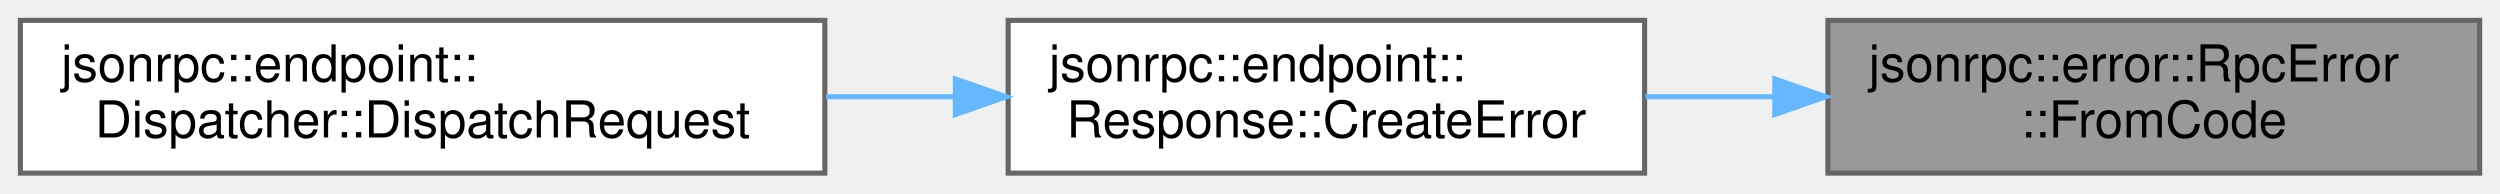
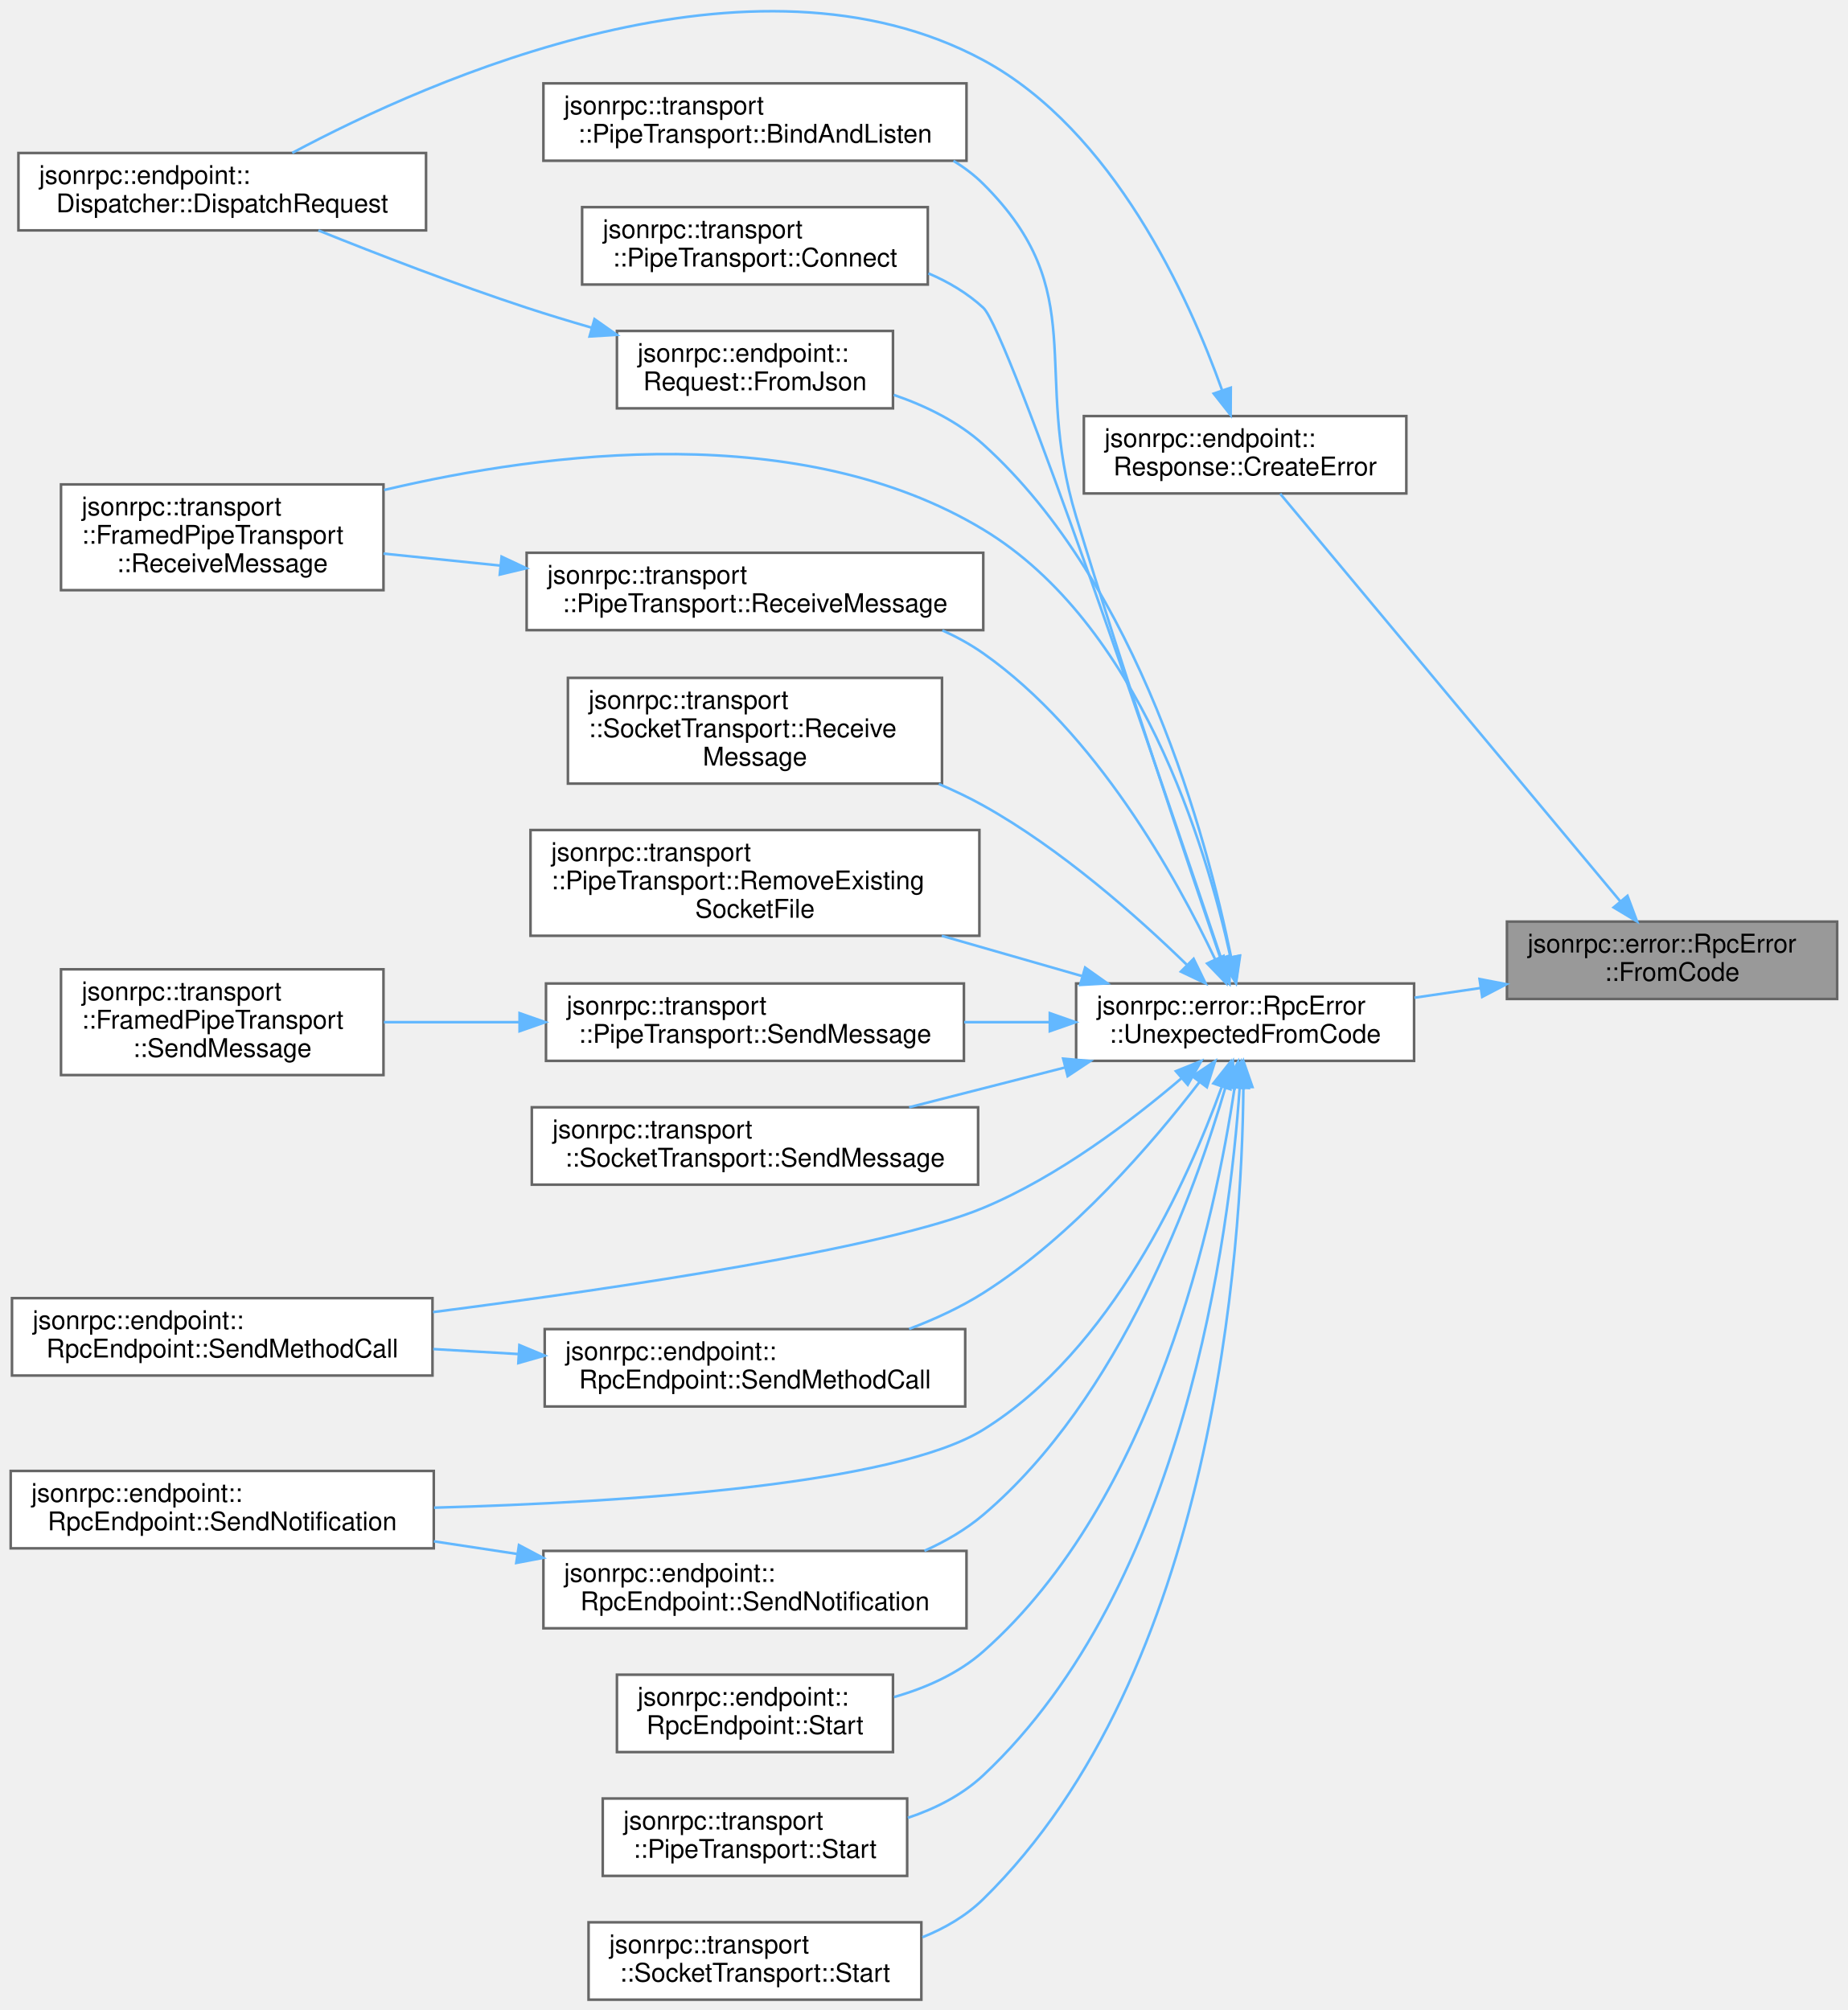
- <svg xmlns="http://www.w3.org/2000/svg" xmlns:xlink="http://www.w3.org/1999/xlink" width="491pt" height="38pt" viewBox="0.00 0.00 491.00 38.00">
-   <g id="graph0" class="graph" transform="scale(1 1) rotate(0) translate(4 34)">
+ <svg xmlns="http://www.w3.org/2000/svg" xmlns:xlink="http://www.w3.org/1999/xlink" width="716pt" height="779pt" viewBox="0.00 0.00 716.00 779.32">
+   <g id="graph0" class="graph" transform="scale(1 1) rotate(0) translate(4 775.32)">
    <g id="Node000001" class="node">
      <g id="a_Node000001">
        <a xlink:title=" ">
-           <polygon fill="#999999" stroke="#666666" points="483,-30 355,-30 355,0 483,0 483,-30" />
-           <text text-anchor="start" x="363" y="-18" font-family="Helvetica,sans-Serif" font-size="10.00">jsonrpc::error::RpcError</text>
-           <text text-anchor="middle" x="419" y="-7" font-family="Helvetica,sans-Serif" font-size="10.00">::FromCode</text>
+           <polygon fill="#999999" stroke="#666666" points="708,-418 580,-418 580,-388 708,-388 708,-418" />
+           <text text-anchor="start" x="588" y="-406" font-family="Helvetica,sans-Serif" font-size="10.00">jsonrpc::error::RpcError</text>
+           <text text-anchor="middle" x="644" y="-395" font-family="Helvetica,sans-Serif" font-size="10.00">::FromCode</text>
        </a>
      </g>
    </g>
    <g id="Node000002" class="node">
      <g id="a_Node000002">
        <a xlink:href="classjsonrpc_1_1endpoint_1_1Response.html#a1fb087a9e11568a9de167be16156d8f1" target="_top" xlink:title=" ">
-           <polygon fill="white" stroke="#666666" points="319,-30 194,-30 194,0 319,0 319,-30" />
-           <text text-anchor="start" x="202" y="-18" font-family="Helvetica,sans-Serif" font-size="10.00">jsonrpc::endpoint::</text>
-           <text text-anchor="middle" x="256.5" y="-7" font-family="Helvetica,sans-Serif" font-size="10.00">Response::CreateError</text>
+           <polygon fill="white" stroke="#666666" points="541,-614 416,-614 416,-584 541,-584 541,-614" />
+           <text text-anchor="start" x="424" y="-602" font-family="Helvetica,sans-Serif" font-size="10.00">jsonrpc::endpoint::</text>
+           <text text-anchor="middle" x="478.5" y="-591" font-family="Helvetica,sans-Serif" font-size="10.00">Response::CreateError</text>
        </a>
      </g>
    </g>
    <g id="edge1_Node000001_Node000002" class="edge">
      <g id="a_edge1_Node000001_Node000002">
        <a xlink:title=" ">
-           <path fill="none" stroke="#63b8ff" d="M344.36,-15C335.93,-15 327.41,-15 319.16,-15" />
-           <polygon fill="#63b8ff" stroke="#63b8ff" points="344.57,-18.5 354.57,-15 344.57,-11.5 344.57,-18.5" />
+           <path fill="none" stroke="#63b8ff" d="M624,-425.78C590.22,-466.27 520.61,-549.71 492.1,-583.89" />
+           <polygon fill="#63b8ff" stroke="#63b8ff" points="626.72,-427.98 630.44,-418.05 621.35,-423.49 626.72,-427.98" />
+         </a>
+       </g>
+     </g>
+     <g id="Node000004" class="node">
+       <g id="a_Node000004">
+         <a xlink:href="classjsonrpc_1_1error_1_1RpcError.html#af6c693a01e31520716999275a48b73fb" target="_top" xlink:title=" ">
+           <polygon fill="white" stroke="#666666" points="544,-394 413,-394 413,-364 544,-364 544,-394" />
+           <text text-anchor="start" x="421" y="-382" font-family="Helvetica,sans-Serif" font-size="10.00">jsonrpc::error::RpcError</text>
+           <text text-anchor="middle" x="478.5" y="-371" font-family="Helvetica,sans-Serif" font-size="10.00">::UnexpectedFromCode</text>
+         </a>
+       </g>
+     </g>
+     <g id="edge3_Node000001_Node000004" class="edge">
+       <g id="a_edge3_Node000001_Node000004">
+         <a xlink:title=" ">
+           <path fill="none" stroke="#63b8ff" d="M569.83,-392.26C561.27,-391 552.59,-389.73 544.17,-388.49" />
+           <polygon fill="#63b8ff" stroke="#63b8ff" points="569.38,-395.73 579.79,-393.72 570.4,-388.81 569.38,-395.73" />
        </a>
      </g>
    </g>
    <g id="Node000003" class="node">
      <g id="a_Node000003">
        <a xlink:href="classjsonrpc_1_1endpoint_1_1Dispatcher.html#a59f23de0593ce9999f3e07e70b6e1ab5" target="_top" xlink:title=" ">
-           <polygon fill="white" stroke="#666666" points="158,-30 0,-30 0,0 158,0 158,-30" />
-           <text text-anchor="start" x="8" y="-18" font-family="Helvetica,sans-Serif" font-size="10.00">jsonrpc::endpoint::</text>
-           <text text-anchor="middle" x="79" y="-7" font-family="Helvetica,sans-Serif" font-size="10.00">Dispatcher::DispatchRequest</text>
+           <polygon fill="white" stroke="#666666" points="161,-716 3,-716 3,-686 161,-686 161,-716" />
+           <text text-anchor="start" x="11" y="-704" font-family="Helvetica,sans-Serif" font-size="10.00">jsonrpc::endpoint::</text>
+           <text text-anchor="middle" x="82" y="-693" font-family="Helvetica,sans-Serif" font-size="10.00">Dispatcher::DispatchRequest</text>
        </a>
      </g>
    </g>
    <g id="edge2_Node000002_Node000003" class="edge">
      <g id="a_edge2_Node000002_Node000003">
        <a xlink:title=" ">
-           <path fill="none" stroke="#63b8ff" d="M183.56,-15C175.21,-15 166.66,-15 158.23,-15" />
-           <polygon fill="#63b8ff" stroke="#63b8ff" points="183.63,-18.5 193.63,-15 183.63,-11.5 183.63,-18.5" />
+           <path fill="none" stroke="#63b8ff" d="M469.54,-624.14C456.65,-660.08 427.4,-724.8 377,-752 287.64,-800.22 162.78,-744.71 109.15,-716.04" />
+           <polygon fill="#63b8ff" stroke="#63b8ff" points="472.95,-625 472.89,-614.4 466.33,-622.72 472.95,-625" />
+         </a>
+       </g>
+     </g>
+     <g id="Node000005" class="node">
+       <g id="a_Node000005">
+         <a xlink:href="classjsonrpc_1_1transport_1_1PipeTransport.html#a4707b31e8838d8e08536d03b1f969b98" target="_top" xlink:title=" ">
+           <polygon fill="white" stroke="#666666" points="370.5,-743 206.5,-743 206.5,-713 370.5,-713 370.5,-743" />
+           <text text-anchor="start" x="214.5" y="-731" font-family="Helvetica,sans-Serif" font-size="10.00">jsonrpc::transport</text>
+           <text text-anchor="middle" x="288.5" y="-720" font-family="Helvetica,sans-Serif" font-size="10.00">::PipeTransport::BindAndListen</text>
+         </a>
+       </g>
+     </g>
+     <g id="edge4_Node000004_Node000005" class="edge">
+       <g id="a_edge4_Node000004_Node000005">
+         <a xlink:title=" ">
+           <path fill="none" stroke="#63b8ff" d="M468.99,-403.65C456.29,-440.68 431.85,-512.97 413,-575 395.69,-631.95 419.18,-662 377,-704 373.54,-707.45 369.63,-710.41 365.44,-712.95" />
+           <polygon fill="#63b8ff" stroke="#63b8ff" points="472.3,-404.77 472.24,-394.17 465.68,-402.49 472.3,-404.77" />
+         </a>
+       </g>
+     </g>
+     <g id="Node000006" class="node">
+       <g id="a_Node000006">
+         <a xlink:href="classjsonrpc_1_1transport_1_1PipeTransport.html#a3bea984f83644ebed3a47b682eb7cbfa" target="_top" xlink:title=" ">
+           <polygon fill="white" stroke="#666666" points="355.5,-695 221.5,-695 221.5,-665 355.5,-665 355.5,-695" />
+           <text text-anchor="start" x="229.5" y="-683" font-family="Helvetica,sans-Serif" font-size="10.00">jsonrpc::transport</text>
+           <text text-anchor="middle" x="288.5" y="-672" font-family="Helvetica,sans-Serif" font-size="10.00">::PipeTransport::Connect</text>
+         </a>
+       </g>
+     </g>
+     <g id="edge5_Node000004_Node000006" class="edge">
+       <g id="a_edge5_Node000004_Node000006">
+         <a xlink:title=" ">
+           <path fill="none" stroke="#63b8ff" d="M469.22,-403.73C446.94,-469.96 386.77,-646.99 377,-656 370.86,-661.66 363.52,-666.01 355.73,-669.34" />
+           <polygon fill="#63b8ff" stroke="#63b8ff" points="472.59,-404.69 472.45,-394.09 465.95,-402.46 472.59,-404.69" />
+         </a>
+       </g>
+     </g>
+     <g id="Node000007" class="node">
+       <g id="a_Node000007">
+         <a xlink:href="classjsonrpc_1_1endpoint_1_1Request.html#aeded22734248d9dd10743262102673fc" target="_top" xlink:title=" ">
+           <polygon fill="white" stroke="#666666" points="342,-647 235,-647 235,-617 342,-617 342,-647" />
+           <text text-anchor="start" x="243" y="-635" font-family="Helvetica,sans-Serif" font-size="10.00">jsonrpc::endpoint::</text>
+           <text text-anchor="middle" x="288.5" y="-624" font-family="Helvetica,sans-Serif" font-size="10.00">Request::FromJson</text>
+         </a>
+       </g>
+     </g>
+     <g id="edge6_Node000004_Node000007" class="edge">
+       <g id="a_edge6_Node000004_Node000007">
+         <a xlink:title=" ">
+           <path fill="none" stroke="#63b8ff" d="M473.06,-404.31C463.67,-450.42 437.47,-548.38 377,-603 367.26,-611.8 354.78,-617.93 342.32,-622.21" />
+           <polygon fill="#63b8ff" stroke="#63b8ff" points="476.54,-404.75 475.01,-394.27 469.67,-403.42 476.54,-404.75" />
+         </a>
+       </g>
+     </g>
+     <g id="Node000008" class="node">
+       <g id="a_Node000008">
+         <a xlink:href="classjsonrpc_1_1transport_1_1FramedPipeTransport.html#a40c515e2200a29894a05b96b8c77e552" target="_top" xlink:title=" ">
+           <polygon fill="white" stroke="#666666" points="144.5,-587.5 19.5,-587.5 19.5,-546.5 144.5,-546.5 144.5,-587.5" />
+           <text text-anchor="start" x="27.5" y="-575.5" font-family="Helvetica,sans-Serif" font-size="10.00">jsonrpc::transport</text>
+           <text text-anchor="start" x="27.5" y="-564.5" font-family="Helvetica,sans-Serif" font-size="10.00">::FramedPipeTransport</text>
+           <text text-anchor="middle" x="82" y="-553.5" font-family="Helvetica,sans-Serif" font-size="10.00">::ReceiveMessage</text>
+         </a>
+       </g>
+     </g>
+     <g id="edge8_Node000004_Node000008" class="edge">
+       <g id="a_edge8_Node000004_Node000008">
+         <a xlink:title=" ">
+           <path fill="none" stroke="#63b8ff" d="M472.84,-404.2C463.38,-447.17 437.47,-533.49 377,-570 306.43,-612.61 207.89,-600.26 144.76,-585.34" />
+           <polygon fill="#63b8ff" stroke="#63b8ff" points="476.29,-404.77 474.9,-394.27 469.44,-403.35 476.29,-404.77" />
+         </a>
+       </g>
+     </g>
+     <g id="Node000009" class="node">
+       <g id="a_Node000009">
+         <a xlink:href="classjsonrpc_1_1transport_1_1PipeTransport.html#af381937d38c244ccc90025db433a6423" target="_top" xlink:title=" ">
+           <polygon fill="white" stroke="#666666" points="377,-561 200,-561 200,-531 377,-531 377,-561" />
+           <text text-anchor="start" x="208" y="-549" font-family="Helvetica,sans-Serif" font-size="10.00">jsonrpc::transport</text>
+           <text text-anchor="middle" x="288.5" y="-538" font-family="Helvetica,sans-Serif" font-size="10.00">::PipeTransport::ReceiveMessage</text>
+         </a>
+       </g>
+     </g>
+     <g id="edge9_Node000004_Node000009" class="edge">
+       <g id="a_edge9_Node000004_Node000009">
+         <a xlink:title=" ">
+           <path fill="none" stroke="#63b8ff" d="M466.94,-403.27C451.74,-435.33 420.64,-491.31 377,-522 372.1,-525.44 366.73,-528.39 361.14,-530.92" />
+           <polygon fill="#63b8ff" stroke="#63b8ff" points="470.14,-404.69 471.14,-394.14 463.78,-401.76 470.14,-404.69" />
+         </a>
+       </g>
+     </g>
+     <g id="Node000010" class="node">
+       <g id="a_Node000010">
+         <a xlink:href="classjsonrpc_1_1transport_1_1SocketTransport.html#ab041f69f2934bf51eb2bc98187a85970" target="_top" xlink:title=" ">
+           <polygon fill="white" stroke="#666666" points="361,-512.5 216,-512.5 216,-471.5 361,-471.5 361,-512.5" />
+           <text text-anchor="start" x="224" y="-500.5" font-family="Helvetica,sans-Serif" font-size="10.00">jsonrpc::transport</text>
+           <text text-anchor="start" x="224" y="-489.5" font-family="Helvetica,sans-Serif" font-size="10.00">::SocketTransport::Receive</text>
+           <text text-anchor="middle" x="288.5" y="-478.5" font-family="Helvetica,sans-Serif" font-size="10.00">Message</text>
+         </a>
+       </g>
+     </g>
+     <g id="edge11_Node000004_Node000010" class="edge">
+       <g id="a_edge11_Node000004_Node000010">
+         <a xlink:title=" ">
+           <path fill="none" stroke="#63b8ff" d="M455.85,-401.31C436.64,-420.01 407.03,-446.27 377,-463 371.55,-466.04 365.72,-468.82 359.77,-471.36" />
+           <polygon fill="#63b8ff" stroke="#63b8ff" points="458.54,-403.57 463.18,-394.05 453.61,-398.6 458.54,-403.57" />
+         </a>
+       </g>
+     </g>
+     <g id="Node000011" class="node">
+       <g id="a_Node000011">
+         <a xlink:href="classjsonrpc_1_1transport_1_1PipeTransport.html#a22a7d48d0cef911da5412b294d625766" target="_top" xlink:title=" ">
+           <polygon fill="white" stroke="#666666" points="375.5,-453.5 201.5,-453.5 201.5,-412.5 375.5,-412.5 375.5,-453.5" />
+           <text text-anchor="start" x="209.5" y="-441.5" font-family="Helvetica,sans-Serif" font-size="10.00">jsonrpc::transport</text>
+           <text text-anchor="start" x="209.5" y="-430.5" font-family="Helvetica,sans-Serif" font-size="10.00">::PipeTransport::RemoveExisting</text>
+           <text text-anchor="middle" x="288.5" y="-419.5" font-family="Helvetica,sans-Serif" font-size="10.00">SocketFile</text>
+         </a>
+       </g>
+     </g>
+     <g id="edge12_Node000004_Node000011" class="edge">
+       <g id="a_edge12_Node000004_Node000011">
+         <a xlink:title=" ">
+           <path fill="none" stroke="#63b8ff" d="M415.12,-396.92C397.75,-401.91 378.75,-407.36 360.91,-412.49" />
+           <polygon fill="#63b8ff" stroke="#63b8ff" points="416.49,-400.17 425.13,-394.04 414.55,-393.44 416.49,-400.17" />
+         </a>
+       </g>
+     </g>
+     <g id="Node000012" class="node">
+       <g id="a_Node000012">
+         <a xlink:href="classjsonrpc_1_1transport_1_1PipeTransport.html#aaddeef7681cfb4d014292df21f260b54" target="_top" xlink:title=" ">
+           <polygon fill="white" stroke="#666666" points="369.5,-394 207.5,-394 207.5,-364 369.5,-364 369.5,-394" />
+           <text text-anchor="start" x="215.5" y="-382" font-family="Helvetica,sans-Serif" font-size="10.00">jsonrpc::transport</text>
+           <text text-anchor="middle" x="288.5" y="-371" font-family="Helvetica,sans-Serif" font-size="10.00">::PipeTransport::SendMessage</text>
+         </a>
+       </g>
+     </g>
+     <g id="edge13_Node000004_Node000012" class="edge">
+       <g id="a_edge13_Node000004_Node000012">
+         <a xlink:title=" ">
+           <path fill="none" stroke="#63b8ff" d="M402.54,-379C391.71,-379 380.53,-379 369.6,-379" />
+           <polygon fill="#63b8ff" stroke="#63b8ff" points="402.8,-382.5 412.8,-379 402.8,-375.5 402.8,-382.5" />
+         </a>
+       </g>
+     </g>
+     <g id="Node000014" class="node">
+       <g id="a_Node000014">
+         <a xlink:href="classjsonrpc_1_1transport_1_1SocketTransport.html#aa13237af44ed295661fa1643c6e95ff3" target="_top" xlink:title=" ">
+           <polygon fill="white" stroke="#666666" points="375,-346 202,-346 202,-316 375,-316 375,-346" />
+           <text text-anchor="start" x="210" y="-334" font-family="Helvetica,sans-Serif" font-size="10.00">jsonrpc::transport</text>
+           <text text-anchor="middle" x="288.5" y="-323" font-family="Helvetica,sans-Serif" font-size="10.00">::SocketTransport::SendMessage</text>
+         </a>
+       </g>
+     </g>
+     <g id="edge15_Node000004_Node000014" class="edge">
+       <g id="a_edge15_Node000004_Node000014">
+         <a xlink:title=" ">
+           <path fill="none" stroke="#63b8ff" d="M408.64,-361.42C388.83,-356.36 367.4,-350.89 348.26,-346" />
+           <polygon fill="#63b8ff" stroke="#63b8ff" points="407.98,-364.86 418.53,-363.94 409.71,-358.08 407.98,-364.86" />
+         </a>
+       </g>
+     </g>
+     <g id="Node000015" class="node">
+       <g id="a_Node000015">
+         <a xlink:href="classjsonrpc_1_1endpoint_1_1RpcEndpoint.html#a7c9af8d5f83d86b6c22c56c8f65346c8" target="_top" xlink:title=" ">
+           <polygon fill="white" stroke="#666666" points="163.5,-272 0.5,-272 0.5,-242 163.5,-242 163.5,-272" />
+           <text text-anchor="start" x="8.5" y="-260" font-family="Helvetica,sans-Serif" font-size="10.00">jsonrpc::endpoint::</text>
+           <text text-anchor="middle" x="82" y="-249" font-family="Helvetica,sans-Serif" font-size="10.00">RpcEndpoint::SendMethodCall</text>
+         </a>
+       </g>
+     </g>
+     <g id="edge16_Node000004_Node000015" class="edge">
+       <g id="a_edge16_Node000004_Node000015">
+         <a xlink:title=" ">
+           <path fill="none" stroke="#63b8ff" d="M453.85,-357.27C434.59,-340.82 405.95,-319.07 377,-307 339.43,-291.33 237.08,-276.05 163.72,-266.59" />
+           <polygon fill="#63b8ff" stroke="#63b8ff" points="451.67,-360.01 461.5,-363.95 456.27,-354.73 451.67,-360.01" />
+         </a>
+       </g>
+     </g>
+     <g id="Node000016" class="node">
+       <g id="a_Node000016">
+         <a xlink:href="classjsonrpc_1_1endpoint_1_1RpcEndpoint.html#ab87006bb19847eafa4b0487165a2ae82" target="_top" xlink:title=" ">
+           <polygon fill="white" stroke="#666666" points="370,-260 207,-260 207,-230 370,-230 370,-260" />
+           <text text-anchor="start" x="215" y="-248" font-family="Helvetica,sans-Serif" font-size="10.00">jsonrpc::endpoint::</text>
+           <text text-anchor="middle" x="288.5" y="-237" font-family="Helvetica,sans-Serif" font-size="10.00">RpcEndpoint::SendMethodCall</text>
+         </a>
+       </g>
+     </g>
+     <g id="edge17_Node000004_Node000016" class="edge">
+       <g id="a_edge17_Node000004_Node000016">
+         <a xlink:title=" ">
+           <path fill="none" stroke="#63b8ff" d="M460.81,-355.8C442.66,-332.13 411.57,-295.85 377,-274 368.21,-268.44 358.24,-263.84 348.26,-260.06" />
+           <polygon fill="#63b8ff" stroke="#63b8ff" points="458.09,-358.01 466.89,-363.9 463.69,-353.8 458.09,-358.01" />
+         </a>
+       </g>
+     </g>
+     <g id="Node000017" class="node">
+       <g id="a_Node000017">
+         <a xlink:href="classjsonrpc_1_1endpoint_1_1RpcEndpoint.html#a8b8e0370b2300029396d3cf570fb40c8" target="_top" xlink:title=" ">
+           <polygon fill="white" stroke="#666666" points="164,-205 0,-205 0,-175 164,-175 164,-205" />
+           <text text-anchor="start" x="8" y="-193" font-family="Helvetica,sans-Serif" font-size="10.00">jsonrpc::endpoint::</text>
+           <text text-anchor="middle" x="82" y="-182" font-family="Helvetica,sans-Serif" font-size="10.00">RpcEndpoint::SendNotification</text>
+         </a>
+       </g>
+     </g>
+     <g id="edge19_Node000004_Node000017" class="edge">
+       <g id="a_edge19_Node000004_Node000017">
+         <a xlink:title=" ">
+           <path fill="none" stroke="#63b8ff" d="M469.39,-353.77C456.29,-317.56 426.8,-251.85 377,-221 342.53,-199.65 238.62,-192.84 164.11,-190.76" />
+           <polygon fill="#63b8ff" stroke="#63b8ff" points="466.2,-355.27 472.79,-363.56 472.81,-352.97 466.2,-355.27" />
+         </a>
+       </g>
+     </g>
+     <g id="Node000018" class="node">
+       <g id="a_Node000018">
+         <a xlink:href="classjsonrpc_1_1endpoint_1_1RpcEndpoint.html#ae235ed10d68e2090491f7da16b8c1485" target="_top" xlink:title=" ">
+           <polygon fill="white" stroke="#666666" points="370.5,-174 206.5,-174 206.5,-144 370.5,-144 370.5,-174" />
+           <text text-anchor="start" x="214.5" y="-162" font-family="Helvetica,sans-Serif" font-size="10.00">jsonrpc::endpoint::</text>
+           <text text-anchor="middle" x="288.5" y="-151" font-family="Helvetica,sans-Serif" font-size="10.00">RpcEndpoint::SendNotification</text>
+         </a>
+       </g>
+     </g>
+     <g id="edge20_Node000004_Node000018" class="edge">
+       <g id="a_edge20_Node000004_Node000018">
+         <a xlink:title=" ">
+           <path fill="none" stroke="#63b8ff" d="M471.04,-354.26C459.21,-313.72 430.24,-233.14 377,-188 370.29,-182.31 362.42,-177.72 354.2,-174.03" />
+           <polygon fill="#63b8ff" stroke="#63b8ff" points="467.68,-355.21 473.75,-363.89 474.41,-353.32 467.68,-355.21" />
+         </a>
+       </g>
+     </g>
+     <g id="Node000019" class="node">
+       <g id="a_Node000019">
+         <a xlink:href="classjsonrpc_1_1endpoint_1_1RpcEndpoint.html#ad5176975926ea55caaae5fa082e80ba0" target="_top" xlink:title=" ">
+           <polygon fill="white" stroke="#666666" points="342,-126 235,-126 235,-96 342,-96 342,-126" />
+           <text text-anchor="start" x="243" y="-114" font-family="Helvetica,sans-Serif" font-size="10.00">jsonrpc::endpoint::</text>
+           <text text-anchor="middle" x="288.5" y="-103" font-family="Helvetica,sans-Serif" font-size="10.00">RpcEndpoint::Start</text>
+         </a>
+       </g>
+     </g>
+     <g id="edge22_Node000004_Node000019" class="edge">
+       <g id="a_edge22_Node000004_Node000019">
+         <a xlink:title=" ">
+           <path fill="none" stroke="#63b8ff" d="M474.42,-353.59C467.04,-303.98 443.7,-193.96 377,-135 367.32,-126.45 354.87,-120.91 342.41,-117.33" />
+           <polygon fill="#63b8ff" stroke="#63b8ff" points="470.99,-354.34 475.84,-363.76 477.93,-353.37 470.99,-354.34" />
+         </a>
+       </g>
+     </g>
+     <g id="Node000020" class="node">
+       <g id="a_Node000020">
+         <a xlink:href="classjsonrpc_1_1transport_1_1PipeTransport.html#a14e007069cda74653be616f794d2666f" target="_top" xlink:title=" ">
+           <polygon fill="white" stroke="#666666" points="347.5,-78 229.5,-78 229.5,-48 347.5,-48 347.5,-78" />
+           <text text-anchor="start" x="237.5" y="-66" font-family="Helvetica,sans-Serif" font-size="10.00">jsonrpc::transport</text>
+           <text text-anchor="middle" x="288.5" y="-55" font-family="Helvetica,sans-Serif" font-size="10.00">::PipeTransport::Start</text>
+         </a>
+       </g>
+     </g>
+     <g id="edge23_Node000004_Node000020" class="edge">
+       <g id="a_edge23_Node000004_Node000020">
+         <a xlink:title=" ">
+           <path fill="none" stroke="#63b8ff" d="M476.38,-353.46C472.5,-296.89 455.08,-160.25 377,-87 368.84,-79.35 358.48,-74.09 347.76,-70.5" />
+           <polygon fill="#63b8ff" stroke="#63b8ff" points="472.9,-353.89 477,-363.67 479.89,-353.47 472.9,-353.89" />
+         </a>
+       </g>
+     </g>
+     <g id="Node000021" class="node">
+       <g id="a_Node000021">
+         <a xlink:href="classjsonrpc_1_1transport_1_1SocketTransport.html#ab6c1ddc0b0170969a4fae514f7c01630" target="_top" xlink:title=" ">
+           <polygon fill="white" stroke="#666666" points="353,-30 224,-30 224,0 353,0 353,-30" />
+           <text text-anchor="start" x="232" y="-18" font-family="Helvetica,sans-Serif" font-size="10.00">jsonrpc::transport</text>
+           <text text-anchor="middle" x="288.5" y="-7" font-family="Helvetica,sans-Serif" font-size="10.00">::SocketTransport::Start</text>
+         </a>
+       </g>
+     </g>
+     <g id="edge24_Node000004_Node000021" class="edge">
+       <g id="a_edge24_Node000004_Node000021">
+         <a xlink:title=" ">
+           <path fill="none" stroke="#63b8ff" d="M477.84,-353.71C477.27,-291 466.76,-127.01 377,-39 370.36,-32.49 362.14,-27.71 353.41,-24.2" />
+           <polygon fill="#63b8ff" stroke="#63b8ff" points="474.34,-353.88 477.86,-363.88 481.34,-353.87 474.34,-353.88" />
+         </a>
+       </g>
+     </g>
+     <g id="edge7_Node000007_Node000003" class="edge">
+       <g id="a_edge7_Node000007_Node000003">
+         <a xlink:title=" ">
+           <path fill="none" stroke="#63b8ff" d="M225.09,-648.3C216.62,-650.75 208.07,-653.35 200,-656 172.6,-665 142.22,-676.74 119.29,-685.97" />
+           <polygon fill="#63b8ff" stroke="#63b8ff" points="226.3,-651.6 234.96,-645.5 224.39,-644.86 226.3,-651.6" />
+         </a>
+       </g>
+     </g>
+     <g id="edge10_Node000009_Node000008" class="edge">
+       <g id="a_edge10_Node000009_Node000008">
+         <a xlink:title=" ">
+           <path fill="none" stroke="#63b8ff" d="M189.78,-556.03C174.36,-557.62 158.8,-559.22 144.51,-560.68" />
+           <polygon fill="#63b8ff" stroke="#63b8ff" points="190.29,-559.5 199.88,-555 189.58,-552.54 190.29,-559.5" />
+         </a>
+       </g>
+     </g>
+     <g id="Node000013" class="node">
+       <g id="a_Node000013">
+         <a xlink:href="classjsonrpc_1_1transport_1_1FramedPipeTransport.html#a628643b273f0d3a6be24acd0ad35500f" target="_top" xlink:title=" ">
+           <polygon fill="white" stroke="#666666" points="144.5,-399.5 19.5,-399.5 19.5,-358.5 144.5,-358.5 144.5,-399.5" />
+           <text text-anchor="start" x="27.5" y="-387.5" font-family="Helvetica,sans-Serif" font-size="10.00">jsonrpc::transport</text>
+           <text text-anchor="start" x="27.5" y="-376.5" font-family="Helvetica,sans-Serif" font-size="10.00">::FramedPipeTransport</text>
+           <text text-anchor="middle" x="82" y="-365.5" font-family="Helvetica,sans-Serif" font-size="10.00">::SendMessage</text>
+         </a>
+       </g>
+     </g>
+     <g id="edge14_Node000012_Node000013" class="edge">
+       <g id="a_edge14_Node000012_Node000013">
+         <a xlink:title=" ">
+           <path fill="none" stroke="#63b8ff" d="M196.93,-379C179.27,-379 161.13,-379 144.67,-379" />
+           <polygon fill="#63b8ff" stroke="#63b8ff" points="197.26,-382.5 207.26,-379 197.26,-375.5 197.26,-382.5" />
+         </a>
+       </g>
+     </g>
+     <g id="edge18_Node000016_Node000015" class="edge">
+       <g id="a_edge18_Node000016_Node000015">
+         <a xlink:title=" ">
+           <path fill="none" stroke="#63b8ff" d="M196.91,-250.32C185.88,-250.96 174.67,-251.62 163.79,-252.26" />
+           <polygon fill="#63b8ff" stroke="#63b8ff" points="197.19,-253.81 206.97,-249.73 196.78,-246.82 197.19,-253.81" />
+         </a>
+       </g>
+     </g>
+     <g id="edge21_Node000018_Node000017" class="edge">
+       <g id="a_edge21_Node000018_Node000017">
+         <a xlink:title=" ">
+           <path fill="none" stroke="#63b8ff" d="M196.17,-172.84C185.46,-174.47 174.58,-176.12 164.02,-177.72" />
+           <polygon fill="#63b8ff" stroke="#63b8ff" points="197.02,-176.26 206.38,-171.3 195.97,-169.33 197.02,-176.26" />
        </a>
      </g>
    </g>
  </g>
</svg>
